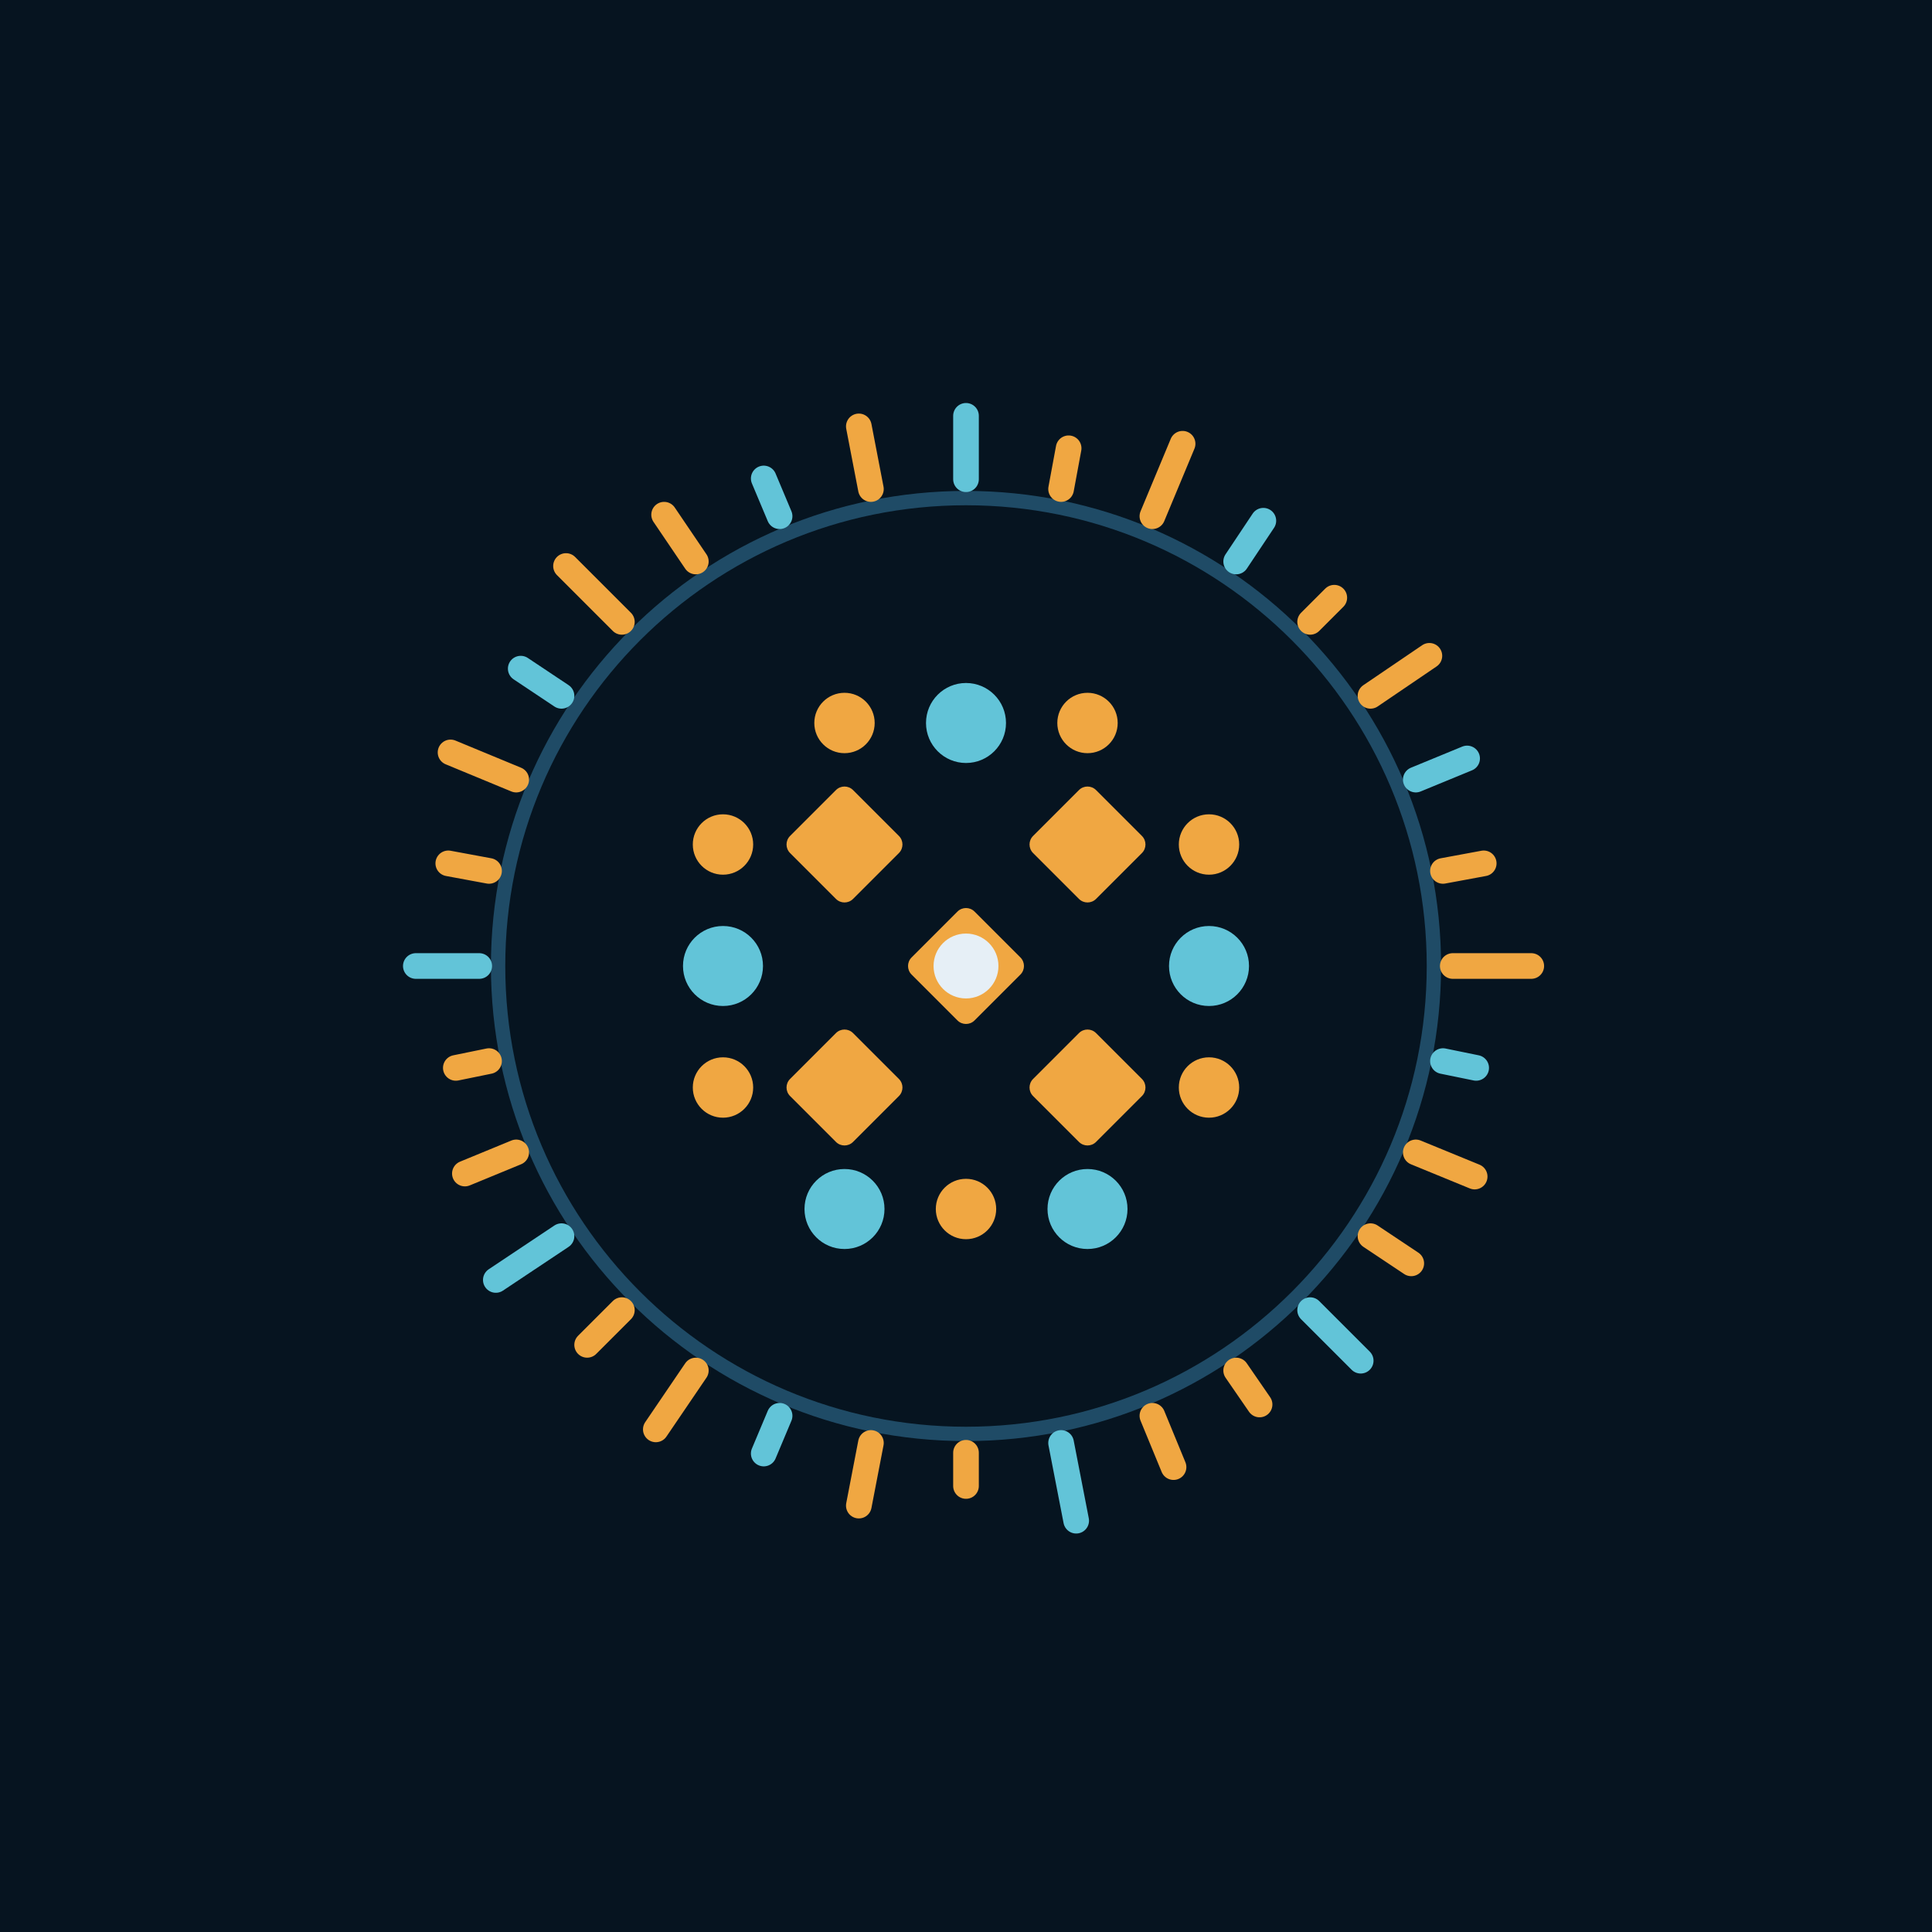
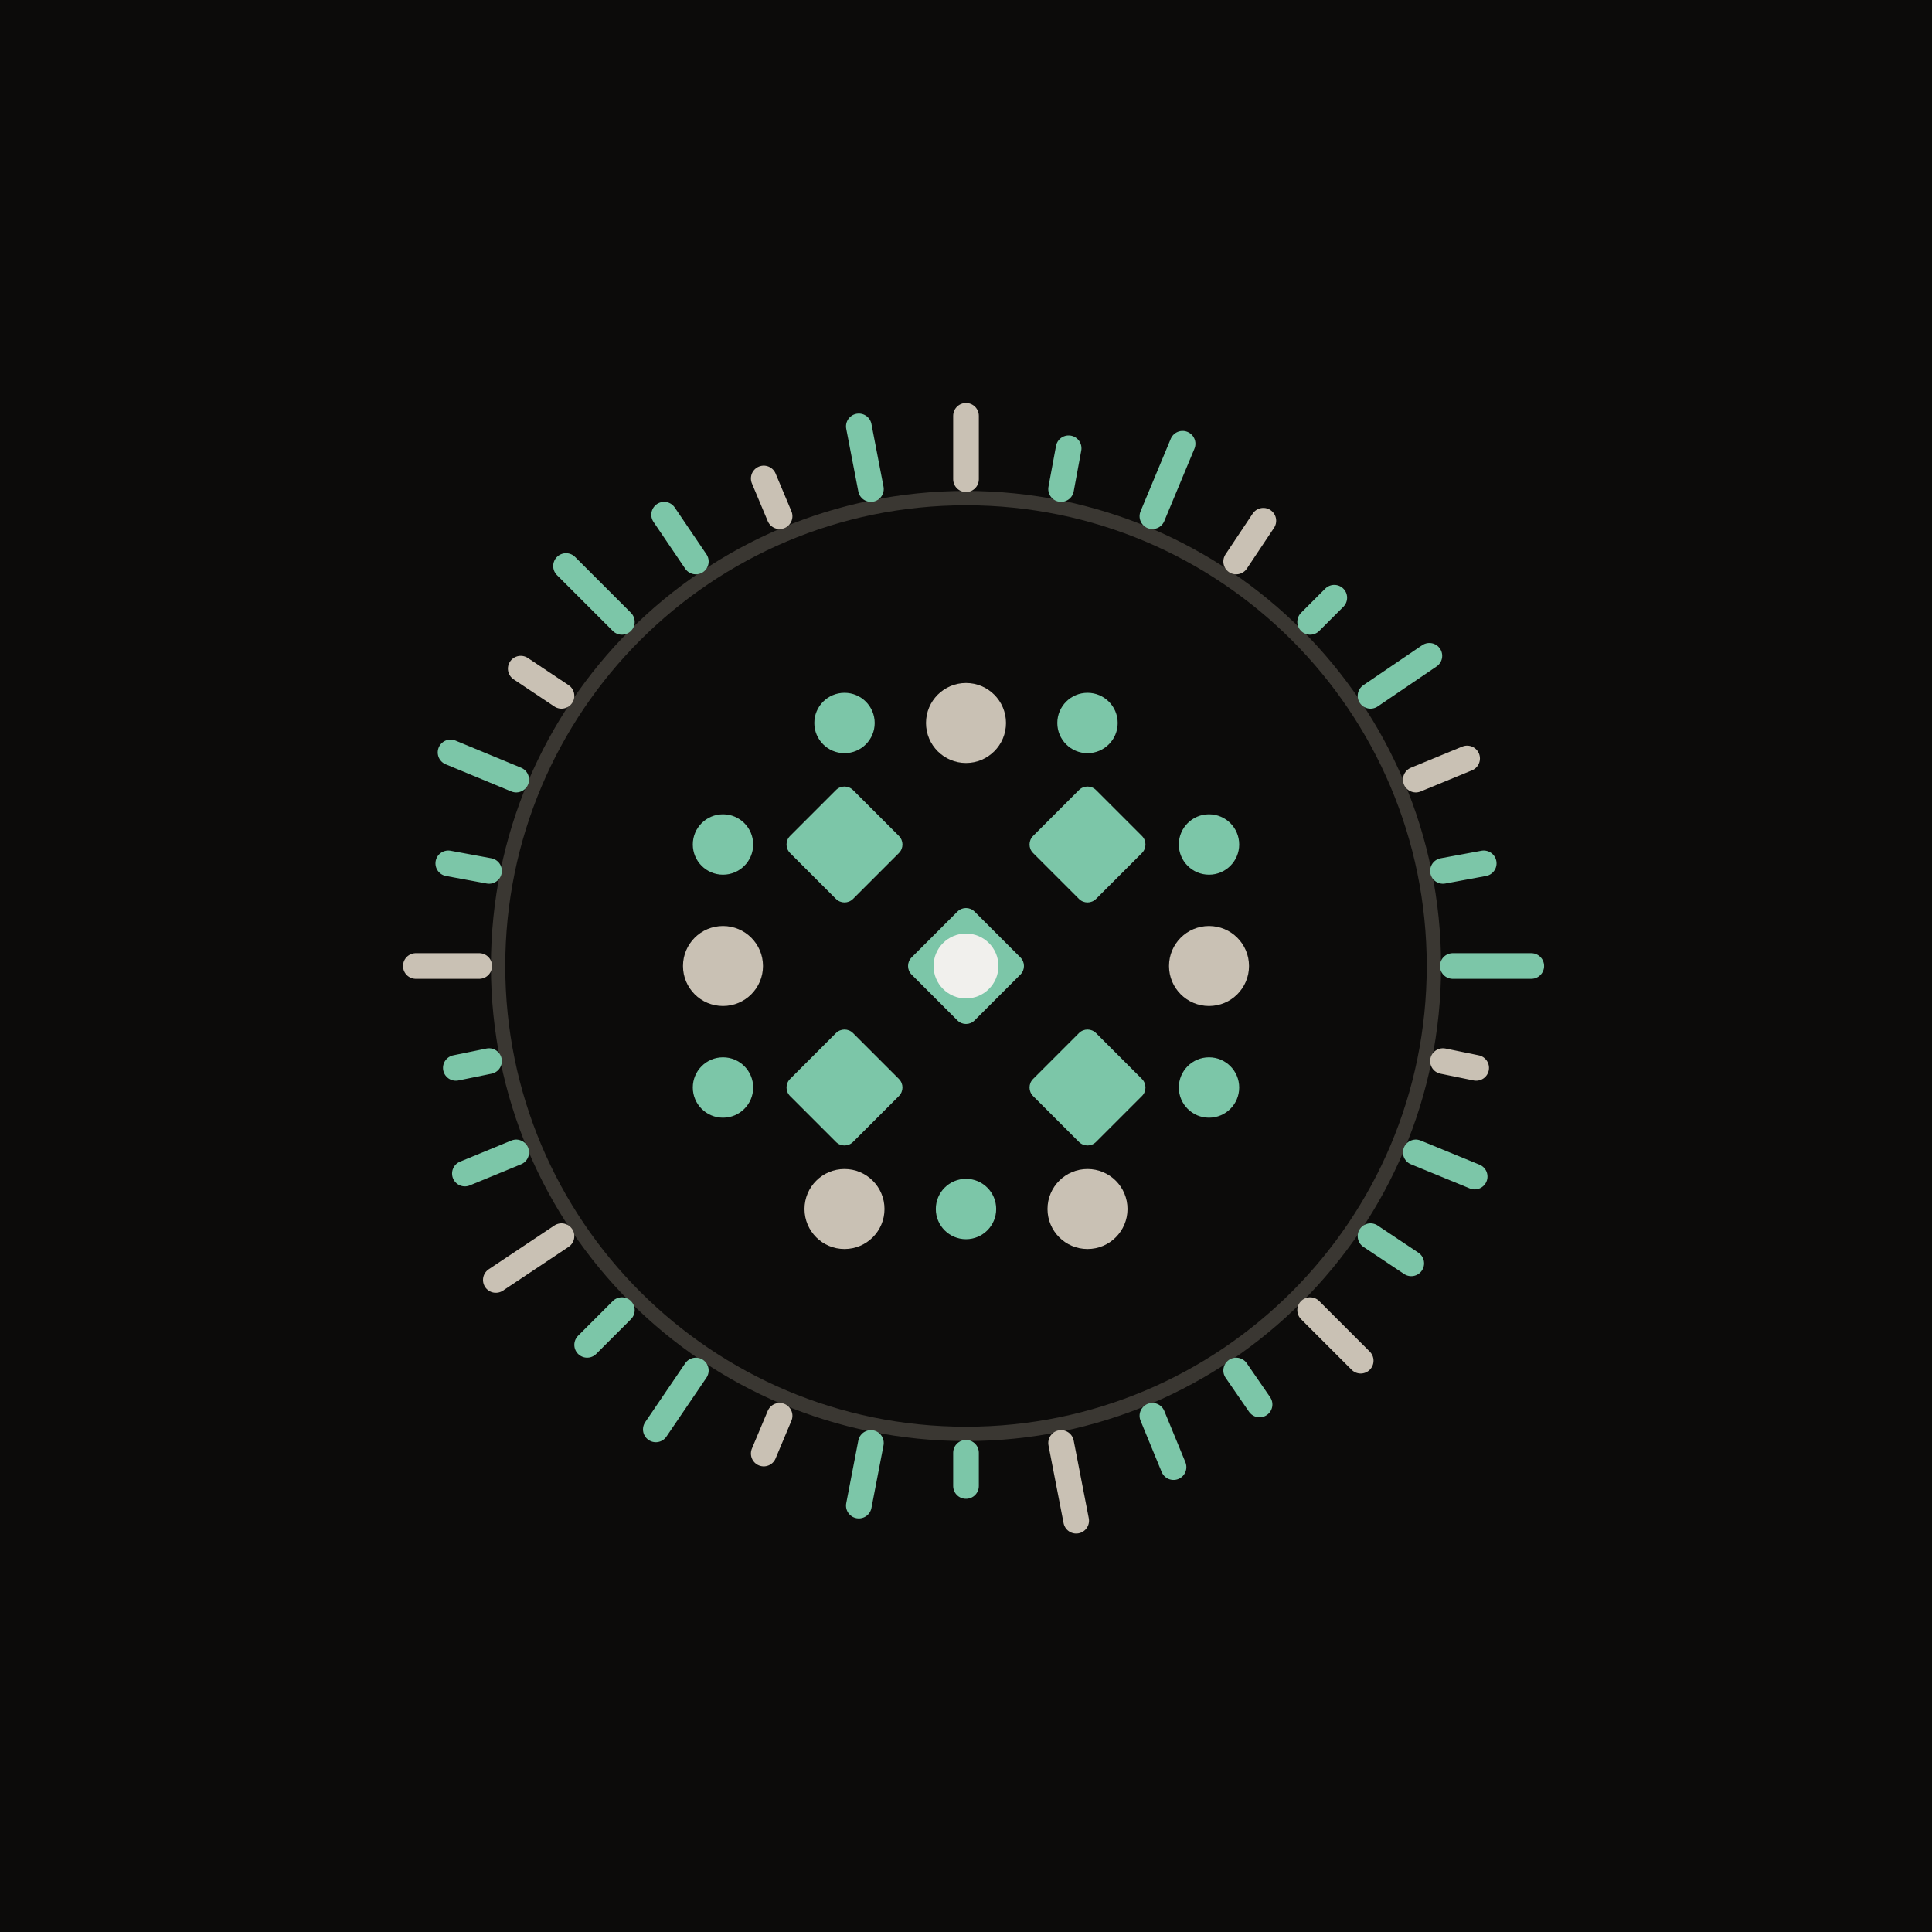
<svg xmlns="http://www.w3.org/2000/svg" viewBox="0 0 256 256" width="256" height="256">
-   <rect width="256" height="256" fill="#061420" />
-   <circle cx="128" cy="128" r="62.0" fill="none" stroke="#1f4b66" stroke-width="1.9" />
-   <line x1="128.0" y1="63.5" x2="128.0" y2="55.1" stroke="#62c4d8" stroke-width="3.4" stroke-linecap="round" />
-   <line x1="140.6" y1="64.8" x2="141.6" y2="59.4" stroke="#f0a742" stroke-width="3.4" stroke-linecap="round" />
-   <line x1="152.7" y1="68.4" x2="156.7" y2="58.8" stroke="#f0a742" stroke-width="3.4" stroke-linecap="round" />
-   <line x1="163.8" y1="74.4" x2="167.4" y2="69.0" stroke="#62c4d8" stroke-width="3.4" stroke-linecap="round" />
-   <line x1="173.6" y1="82.4" x2="176.8" y2="79.2" stroke="#f0a742" stroke-width="3.4" stroke-linecap="round" />
-   <line x1="181.6" y1="92.2" x2="189.4" y2="86.9" stroke="#f0a742" stroke-width="3.4" stroke-linecap="round" />
-   <line x1="187.6" y1="103.3" x2="194.4" y2="100.5" stroke="#62c4d8" stroke-width="3.4" stroke-linecap="round" />
-   <line x1="191.2" y1="115.4" x2="196.6" y2="114.4" stroke="#f0a742" stroke-width="3.4" stroke-linecap="round" />
-   <line x1="192.5" y1="128.0" x2="202.9" y2="128.0" stroke="#f0a742" stroke-width="3.4" stroke-linecap="round" />
-   <line x1="191.2" y1="140.6" x2="195.6" y2="141.5" stroke="#62c4d8" stroke-width="3.4" stroke-linecap="round" />
-   <line x1="187.6" y1="152.7" x2="195.4" y2="155.9" stroke="#f0a742" stroke-width="3.4" stroke-linecap="round" />
-   <line x1="181.6" y1="163.8" x2="187.0" y2="167.4" stroke="#f0a742" stroke-width="3.4" stroke-linecap="round" />
-   <line x1="173.6" y1="173.6" x2="180.3" y2="180.3" stroke="#62c4d8" stroke-width="3.4" stroke-linecap="round" />
-   <line x1="163.8" y1="181.6" x2="166.9" y2="186.1" stroke="#f0a742" stroke-width="3.4" stroke-linecap="round" />
-   <line x1="152.7" y1="187.6" x2="155.5" y2="194.4" stroke="#f0a742" stroke-width="3.4" stroke-linecap="round" />
-   <line x1="140.6" y1="191.2" x2="142.6" y2="201.5" stroke="#62c4d8" stroke-width="3.4" stroke-linecap="round" />
-   <line x1="128.0" y1="192.5" x2="128.0" y2="196.9" stroke="#f0a742" stroke-width="3.4" stroke-linecap="round" />
-   <line x1="115.4" y1="191.2" x2="113.8" y2="199.5" stroke="#f0a742" stroke-width="3.4" stroke-linecap="round" />
-   <line x1="103.3" y1="187.6" x2="101.2" y2="192.6" stroke="#62c4d8" stroke-width="3.4" stroke-linecap="round" />
-   <line x1="92.2" y1="181.6" x2="86.9" y2="189.4" stroke="#f0a742" stroke-width="3.4" stroke-linecap="round" />
-   <line x1="82.4" y1="173.6" x2="77.8" y2="178.2" stroke="#f0a742" stroke-width="3.4" stroke-linecap="round" />
-   <line x1="74.4" y1="163.8" x2="65.7" y2="169.6" stroke="#62c4d8" stroke-width="3.4" stroke-linecap="round" />
-   <line x1="68.4" y1="152.7" x2="61.6" y2="155.5" stroke="#f0a742" stroke-width="3.4" stroke-linecap="round" />
-   <line x1="64.8" y1="140.6" x2="60.4" y2="141.5" stroke="#f0a742" stroke-width="3.4" stroke-linecap="round" />
-   <line x1="63.5" y1="128.0" x2="55.1" y2="128.0" stroke="#62c4d8" stroke-width="3.4" stroke-linecap="round" />
-   <line x1="64.8" y1="115.4" x2="59.4" y2="114.4" stroke="#f0a742" stroke-width="3.4" stroke-linecap="round" />
-   <line x1="68.4" y1="103.3" x2="59.7" y2="99.7" stroke="#f0a742" stroke-width="3.4" stroke-linecap="round" />
-   <line x1="74.4" y1="92.2" x2="69.0" y2="88.6" stroke="#62c4d8" stroke-width="3.4" stroke-linecap="round" />
-   <line x1="82.4" y1="82.4" x2="75.0" y2="75.0" stroke="#f0a742" stroke-width="3.4" stroke-linecap="round" />
-   <line x1="92.2" y1="74.4" x2="88.0" y2="68.2" stroke="#f0a742" stroke-width="3.4" stroke-linecap="round" />
-   <line x1="103.3" y1="68.4" x2="101.2" y2="63.4" stroke="#62c4d8" stroke-width="3.4" stroke-linecap="round" />
-   <line x1="115.4" y1="64.8" x2="113.8" y2="56.5" stroke="#f0a742" stroke-width="3.4" stroke-linecap="round" />
-   <circle cx="111.9" cy="95.8" r="4.0" fill="#f0a742" />
-   <circle cx="128.0" cy="95.8" r="5.3" fill="#62c4d8" />
-   <circle cx="144.1" cy="95.8" r="4.0" fill="#f0a742" />
-   <circle cx="95.8" cy="111.9" r="4.0" fill="#f0a742" />
-   <rect x="106.0" y="106.0" width="11.8" height="11.8" rx="1.6" fill="#f0a742" transform="rotate(45 111.9 111.9)" />
-   <rect x="138.2" y="106.0" width="11.8" height="11.8" rx="1.6" fill="#f0a742" transform="rotate(45 144.1 111.9)" />
-   <circle cx="160.2" cy="111.9" r="4.0" fill="#f0a742" />
-   <circle cx="95.8" cy="128.0" r="5.3" fill="#62c4d8" />
-   <rect x="122.1" y="122.1" width="11.8" height="11.8" rx="1.6" fill="#f0a742" transform="rotate(45 128.0 128.0)" />
-   <circle cx="160.2" cy="128.0" r="5.3" fill="#62c4d8" />
-   <circle cx="95.8" cy="144.1" r="4.0" fill="#f0a742" />
-   <rect x="106.0" y="138.2" width="11.8" height="11.8" rx="1.6" fill="#f0a742" transform="rotate(45 111.9 144.1)" />
-   <rect x="138.2" y="138.2" width="11.8" height="11.8" rx="1.6" fill="#f0a742" transform="rotate(45 144.1 144.1)" />
-   <circle cx="160.2" cy="144.1" r="4.0" fill="#f0a742" />
-   <circle cx="111.9" cy="160.2" r="5.3" fill="#62c4d8" />
-   <circle cx="128.0" cy="160.2" r="4.0" fill="#f0a742" />
-   <circle cx="144.1" cy="160.2" r="5.3" fill="#62c4d8" />
-   <circle cx="128" cy="128" r="4.3" fill="#e6eff6" />
+   <rect width="256" height="256" fill="#0C0B0A" />
+   <circle cx="128" cy="128" r="62.0" fill="none" stroke="#3A3732" stroke-width="1.9" />
+   <line x1="128.0" y1="63.5" x2="128.0" y2="55.1" stroke="#C9C1B4" stroke-width="3.4" stroke-linecap="round" />
+   <line x1="140.6" y1="64.8" x2="141.6" y2="59.4" stroke="#7CC6A8" stroke-width="3.4" stroke-linecap="round" />
+   <line x1="152.7" y1="68.4" x2="156.7" y2="58.8" stroke="#7CC6A8" stroke-width="3.4" stroke-linecap="round" />
+   <line x1="163.8" y1="74.4" x2="167.4" y2="69.0" stroke="#C9C1B4" stroke-width="3.4" stroke-linecap="round" />
+   <line x1="173.6" y1="82.4" x2="176.8" y2="79.2" stroke="#7CC6A8" stroke-width="3.4" stroke-linecap="round" />
+   <line x1="181.6" y1="92.2" x2="189.4" y2="86.9" stroke="#7CC6A8" stroke-width="3.4" stroke-linecap="round" />
+   <line x1="187.6" y1="103.3" x2="194.4" y2="100.5" stroke="#C9C1B4" stroke-width="3.4" stroke-linecap="round" />
+   <line x1="191.2" y1="115.4" x2="196.6" y2="114.4" stroke="#7CC6A8" stroke-width="3.4" stroke-linecap="round" />
+   <line x1="192.5" y1="128.0" x2="202.9" y2="128.0" stroke="#7CC6A8" stroke-width="3.4" stroke-linecap="round" />
+   <line x1="191.2" y1="140.6" x2="195.6" y2="141.5" stroke="#C9C1B4" stroke-width="3.4" stroke-linecap="round" />
+   <line x1="187.6" y1="152.7" x2="195.4" y2="155.9" stroke="#7CC6A8" stroke-width="3.4" stroke-linecap="round" />
+   <line x1="181.6" y1="163.8" x2="187.0" y2="167.4" stroke="#7CC6A8" stroke-width="3.4" stroke-linecap="round" />
+   <line x1="173.6" y1="173.6" x2="180.3" y2="180.3" stroke="#C9C1B4" stroke-width="3.4" stroke-linecap="round" />
+   <line x1="163.8" y1="181.6" x2="166.9" y2="186.1" stroke="#7CC6A8" stroke-width="3.4" stroke-linecap="round" />
+   <line x1="152.7" y1="187.6" x2="155.5" y2="194.4" stroke="#7CC6A8" stroke-width="3.4" stroke-linecap="round" />
+   <line x1="140.6" y1="191.2" x2="142.6" y2="201.5" stroke="#C9C1B4" stroke-width="3.4" stroke-linecap="round" />
+   <line x1="128.0" y1="192.5" x2="128.0" y2="196.9" stroke="#7CC6A8" stroke-width="3.4" stroke-linecap="round" />
+   <line x1="115.4" y1="191.2" x2="113.8" y2="199.5" stroke="#7CC6A8" stroke-width="3.4" stroke-linecap="round" />
+   <line x1="103.3" y1="187.6" x2="101.2" y2="192.6" stroke="#C9C1B4" stroke-width="3.4" stroke-linecap="round" />
+   <line x1="92.2" y1="181.6" x2="86.9" y2="189.4" stroke="#7CC6A8" stroke-width="3.4" stroke-linecap="round" />
+   <line x1="82.4" y1="173.6" x2="77.8" y2="178.2" stroke="#7CC6A8" stroke-width="3.4" stroke-linecap="round" />
+   <line x1="74.4" y1="163.8" x2="65.7" y2="169.6" stroke="#C9C1B4" stroke-width="3.4" stroke-linecap="round" />
+   <line x1="68.4" y1="152.7" x2="61.6" y2="155.5" stroke="#7CC6A8" stroke-width="3.4" stroke-linecap="round" />
+   <line x1="64.8" y1="140.6" x2="60.4" y2="141.5" stroke="#7CC6A8" stroke-width="3.4" stroke-linecap="round" />
+   <line x1="63.5" y1="128.0" x2="55.1" y2="128.0" stroke="#C9C1B4" stroke-width="3.4" stroke-linecap="round" />
+   <line x1="64.8" y1="115.4" x2="59.4" y2="114.4" stroke="#7CC6A8" stroke-width="3.4" stroke-linecap="round" />
+   <line x1="68.4" y1="103.3" x2="59.7" y2="99.7" stroke="#7CC6A8" stroke-width="3.4" stroke-linecap="round" />
+   <line x1="74.4" y1="92.2" x2="69.0" y2="88.6" stroke="#C9C1B4" stroke-width="3.4" stroke-linecap="round" />
+   <line x1="82.4" y1="82.4" x2="75.0" y2="75.0" stroke="#7CC6A8" stroke-width="3.4" stroke-linecap="round" />
+   <line x1="92.2" y1="74.4" x2="88.0" y2="68.2" stroke="#7CC6A8" stroke-width="3.4" stroke-linecap="round" />
+   <line x1="103.3" y1="68.4" x2="101.2" y2="63.4" stroke="#C9C1B4" stroke-width="3.4" stroke-linecap="round" />
+   <line x1="115.4" y1="64.8" x2="113.8" y2="56.5" stroke="#7CC6A8" stroke-width="3.4" stroke-linecap="round" />
+   <circle cx="111.9" cy="95.8" r="4.0" fill="#7CC6A8" />
+   <circle cx="128.0" cy="95.8" r="5.3" fill="#C9C1B4" />
+   <circle cx="144.1" cy="95.8" r="4.0" fill="#7CC6A8" />
+   <circle cx="95.8" cy="111.9" r="4.0" fill="#7CC6A8" />
+   <rect x="106.0" y="106.0" width="11.8" height="11.8" rx="1.6" fill="#7CC6A8" transform="rotate(45 111.9 111.9)" />
+   <rect x="138.2" y="106.0" width="11.8" height="11.8" rx="1.6" fill="#7CC6A8" transform="rotate(45 144.1 111.9)" />
+   <circle cx="160.2" cy="111.9" r="4.0" fill="#7CC6A8" />
+   <circle cx="95.8" cy="128.0" r="5.3" fill="#C9C1B4" />
+   <rect x="122.1" y="122.1" width="11.8" height="11.8" rx="1.6" fill="#7CC6A8" transform="rotate(45 128.0 128.0)" />
+   <circle cx="160.2" cy="128.0" r="5.3" fill="#C9C1B4" />
+   <circle cx="95.8" cy="144.1" r="4.0" fill="#7CC6A8" />
+   <rect x="106.0" y="138.2" width="11.8" height="11.8" rx="1.6" fill="#7CC6A8" transform="rotate(45 111.9 144.1)" />
+   <rect x="138.2" y="138.2" width="11.8" height="11.8" rx="1.6" fill="#7CC6A8" transform="rotate(45 144.1 144.1)" />
+   <circle cx="160.2" cy="144.1" r="4.0" fill="#7CC6A8" />
+   <circle cx="111.9" cy="160.2" r="5.3" fill="#C9C1B4" />
+   <circle cx="128.0" cy="160.2" r="4.0" fill="#7CC6A8" />
+   <circle cx="144.1" cy="160.2" r="5.3" fill="#C9C1B4" />
+   <circle cx="128" cy="128" r="4.3" fill="#F1F0ED" />
</svg>
